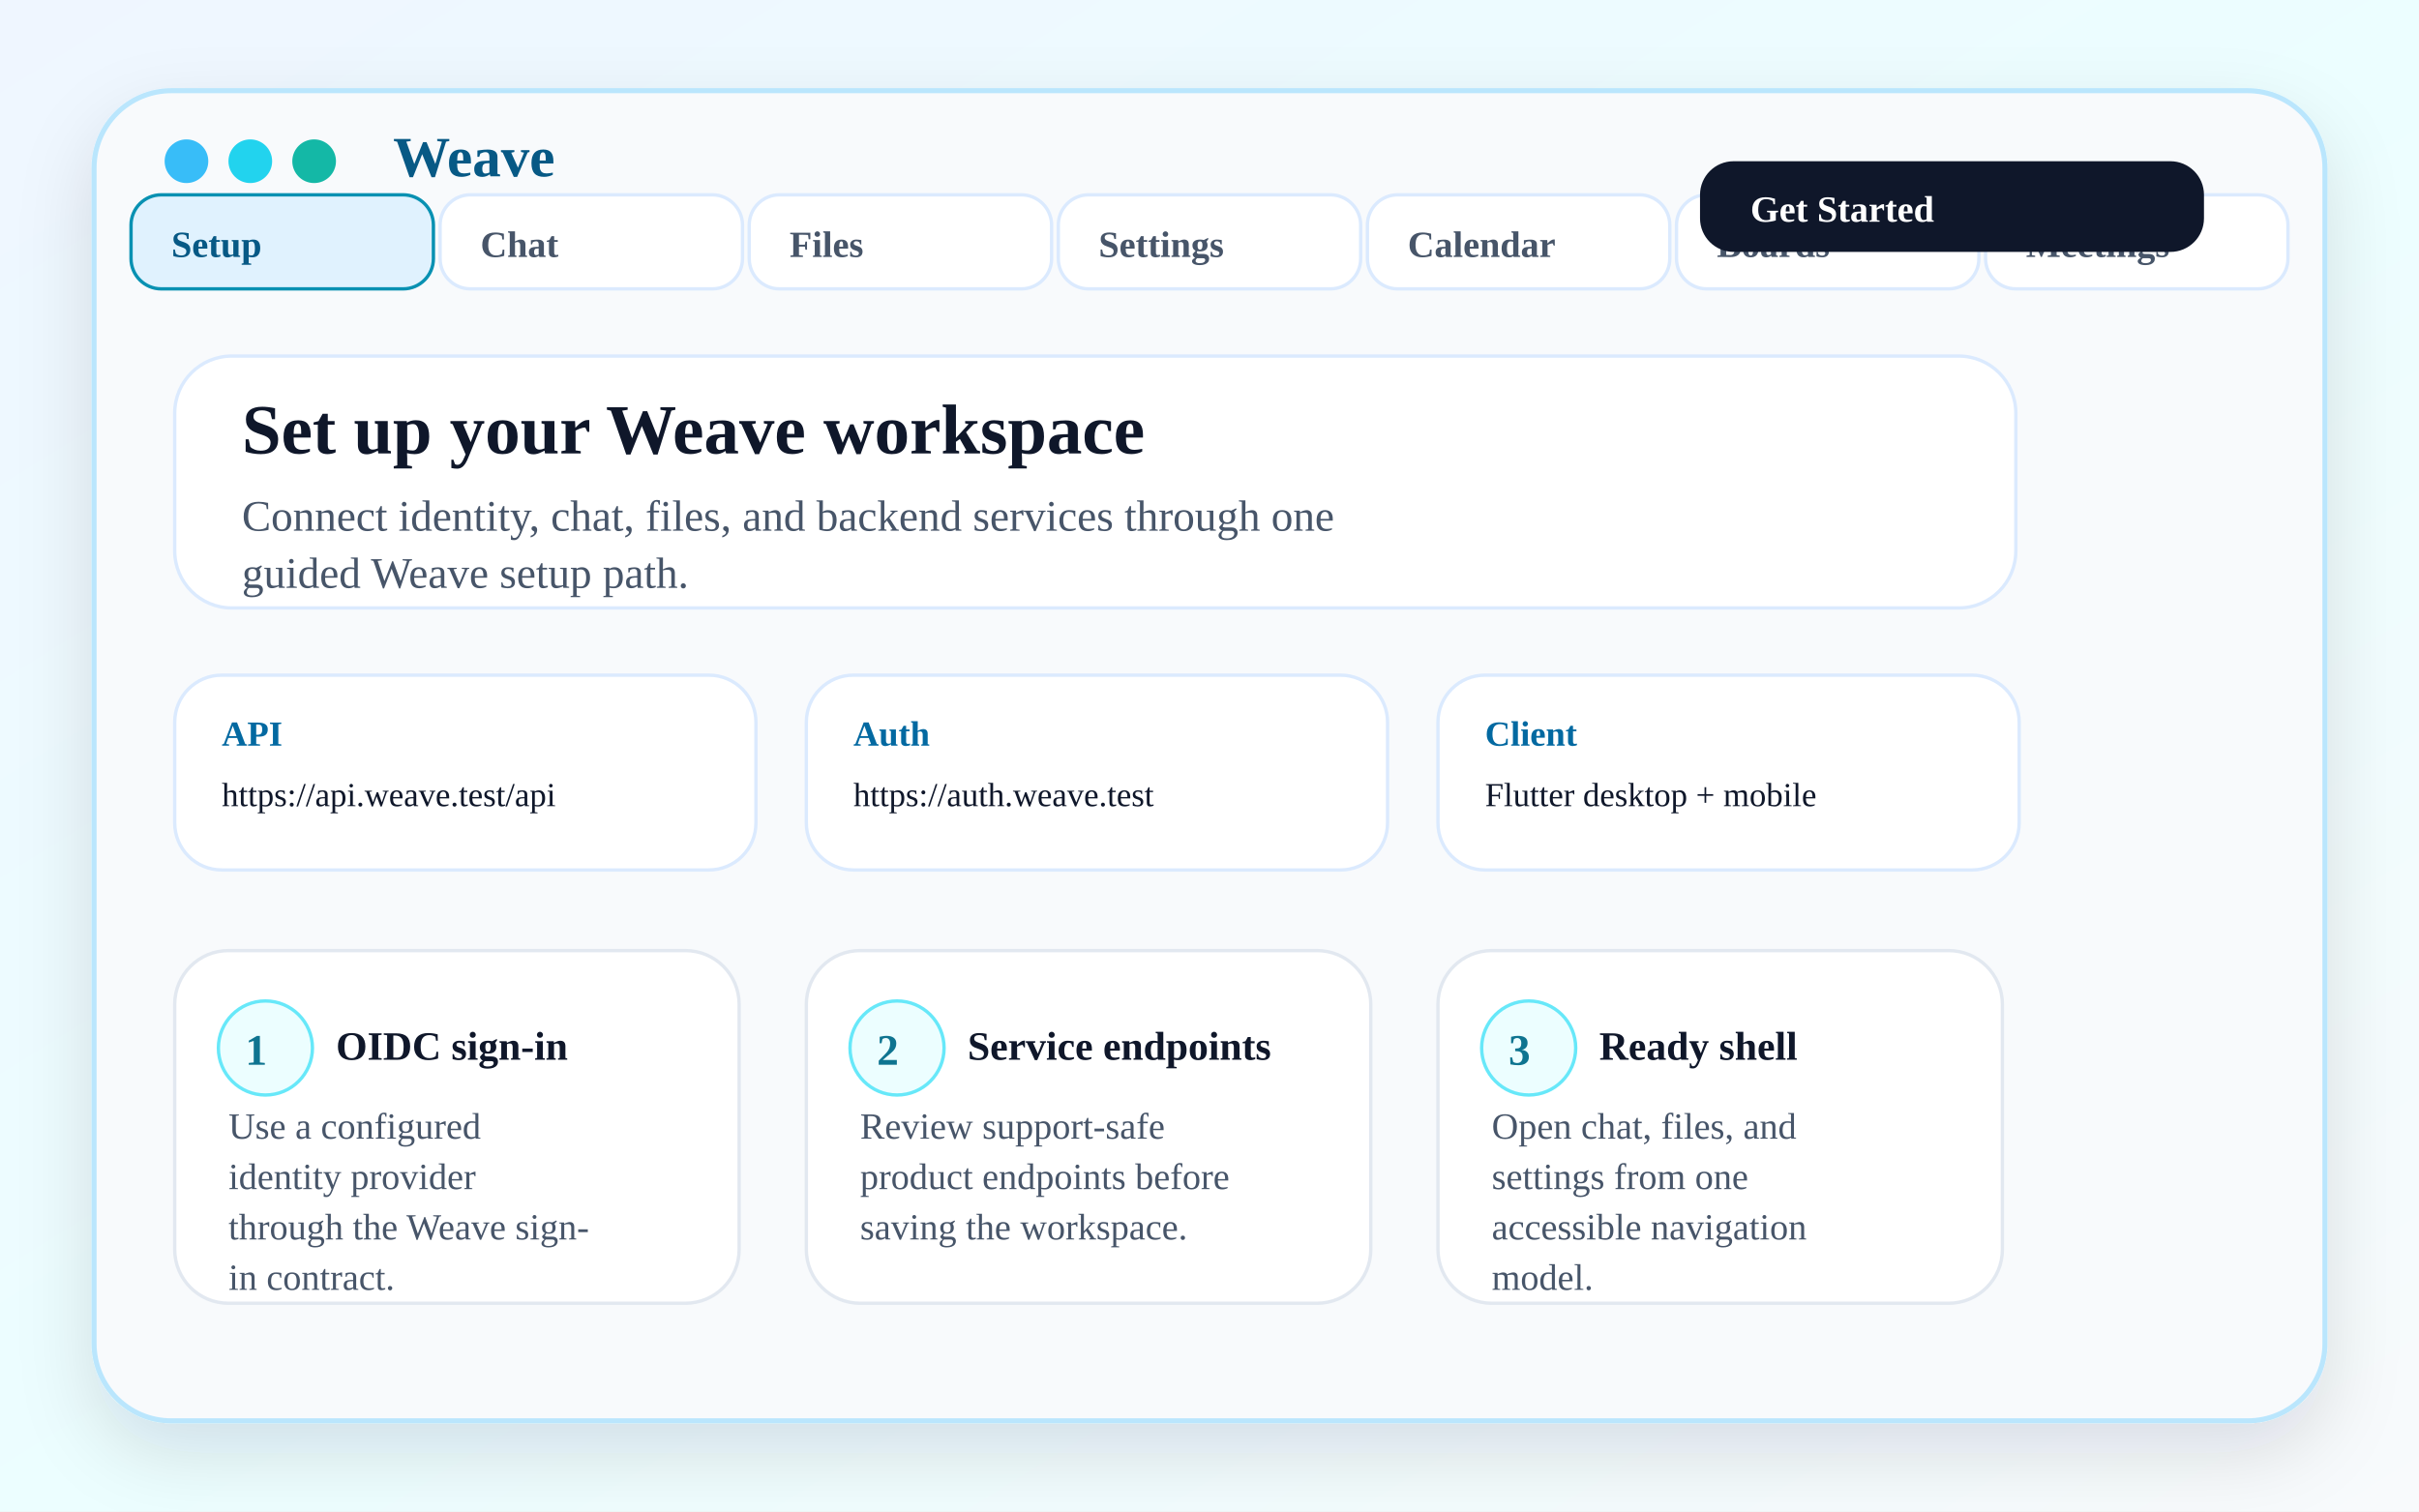
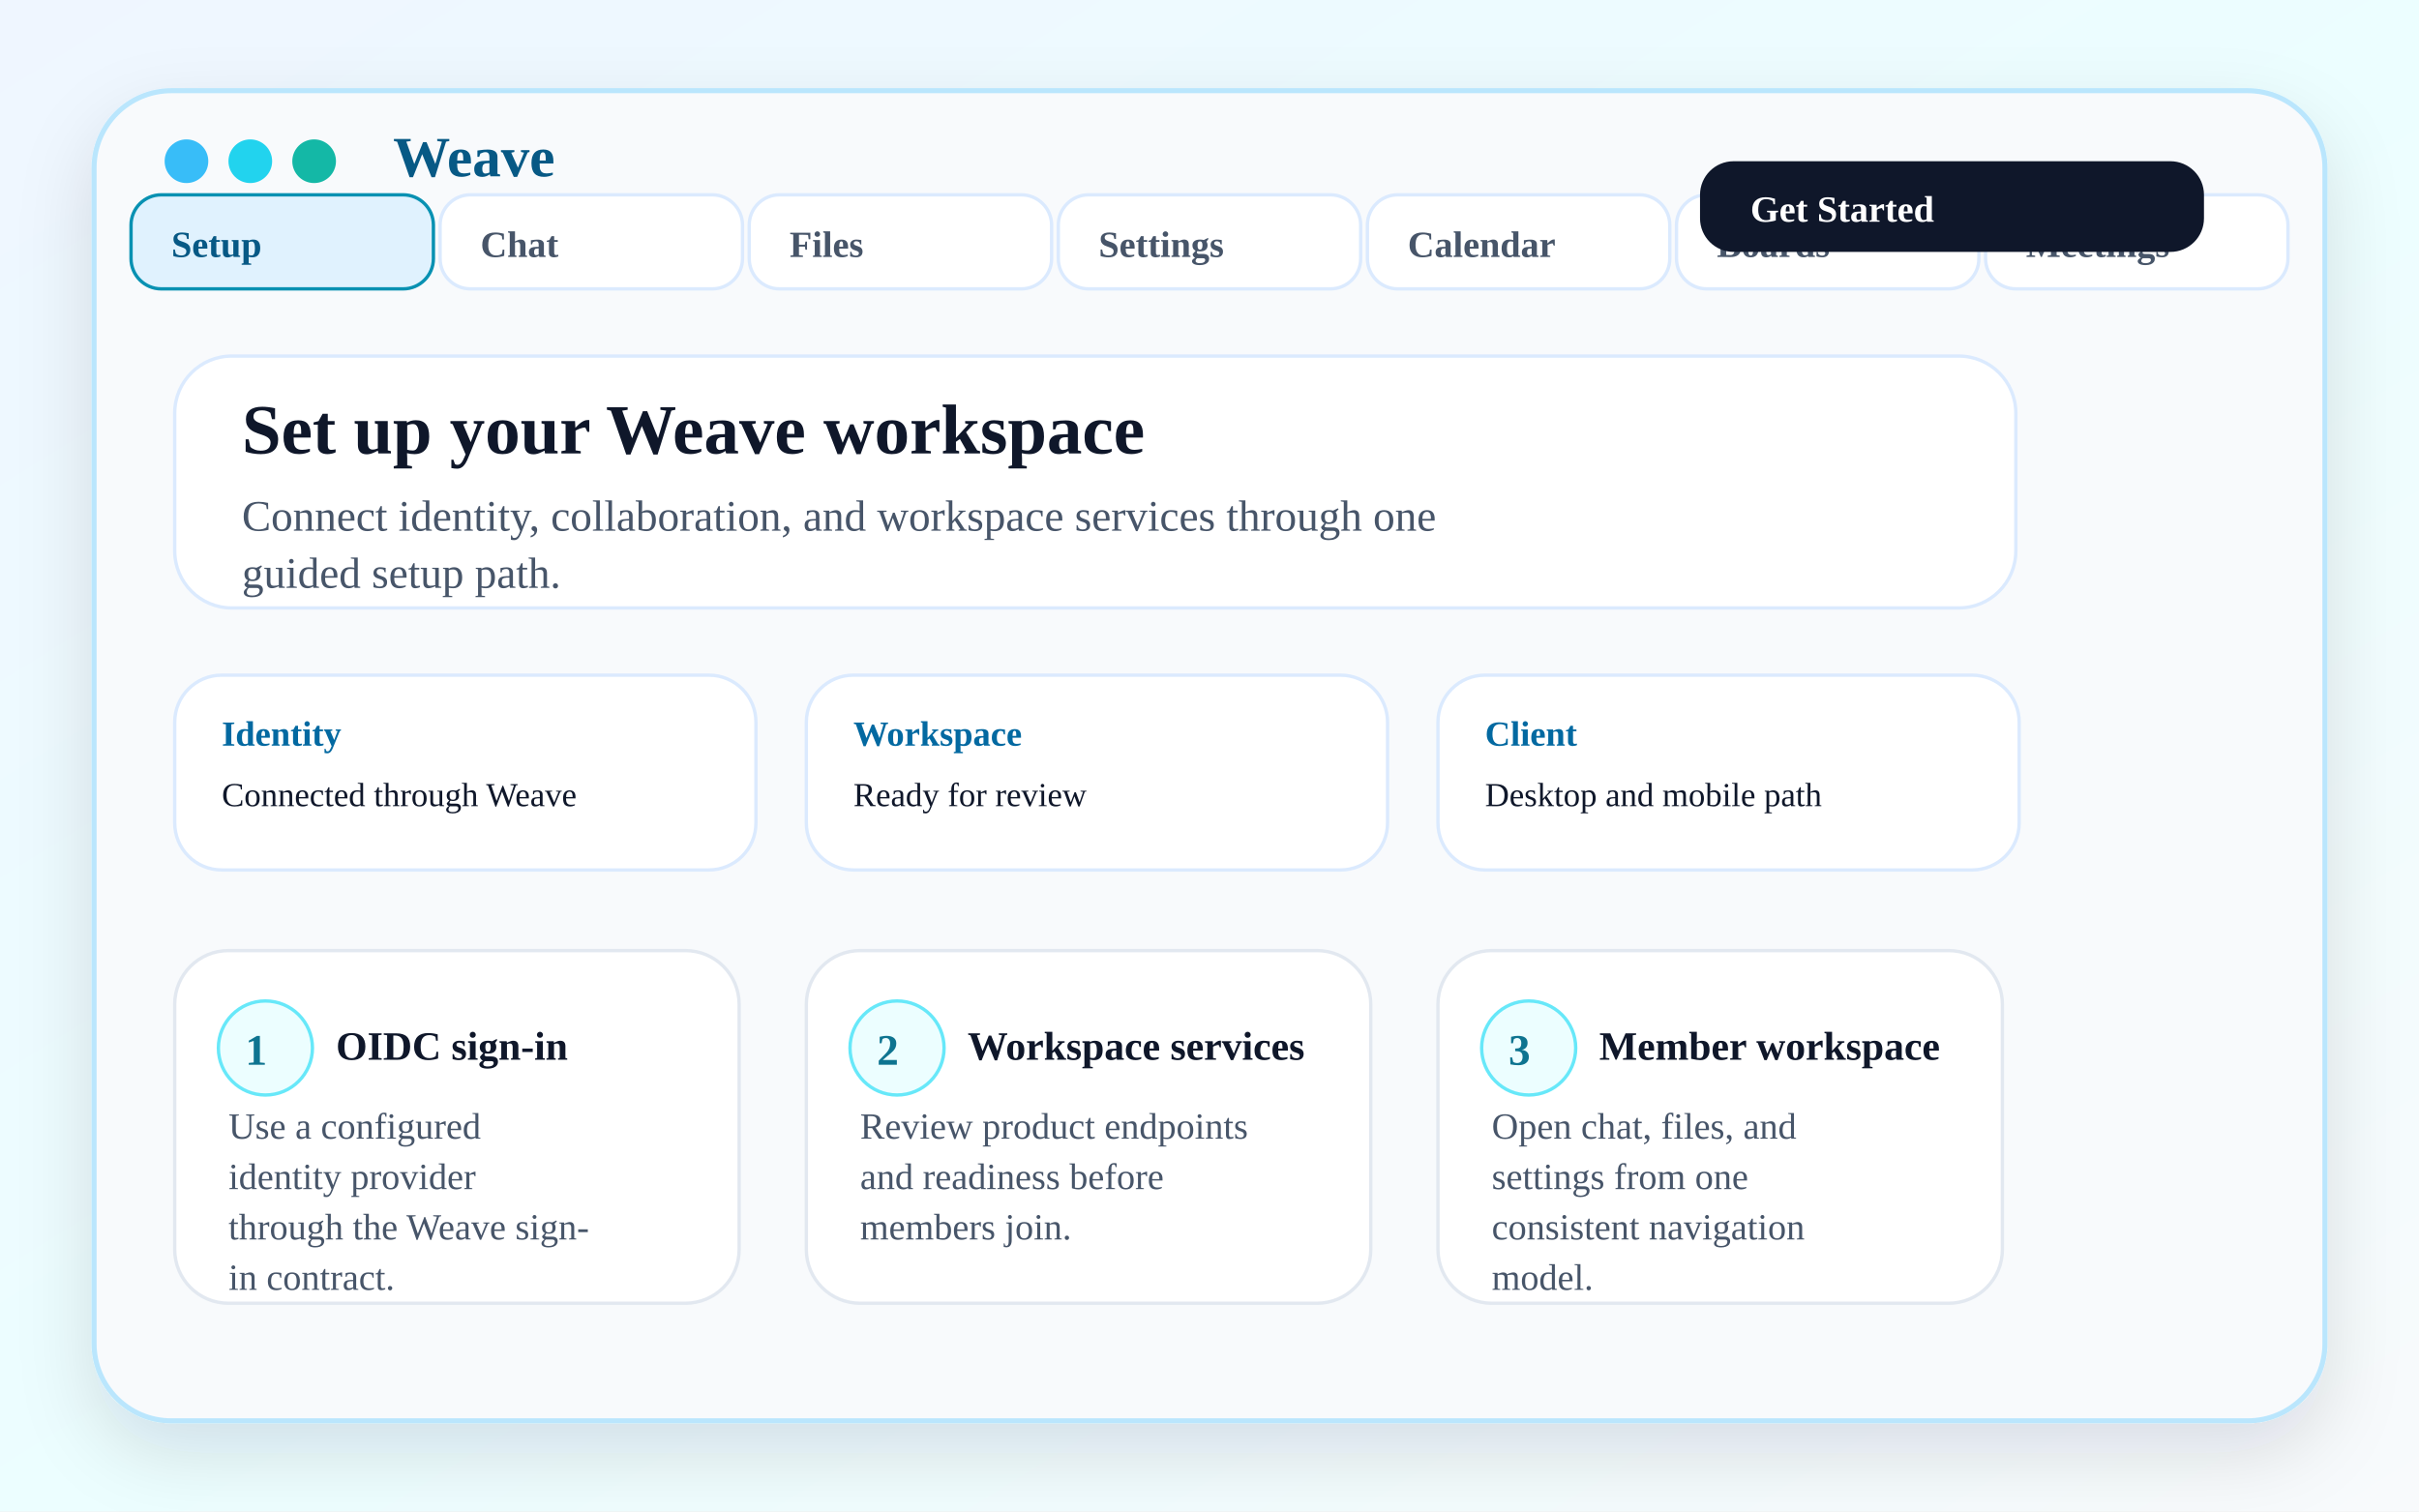
<svg xmlns="http://www.w3.org/2000/svg" width="1440" height="900" viewBox="0 0 1440 900" role="img" aria-labelledby="title desc">
  <defs>
    <linearGradient id="bg" x1="0" y1="0" x2="1" y2="1">
      <stop offset="0" stop-color="#eff6ff" />
      <stop offset="0.52" stop-color="#ecfeff" />
      <stop offset="1" stop-color="#f8fafc" />
    </linearGradient>
    <filter id="shadow" x="-10%" y="-10%" width="120%" height="130%">
      <feDropShadow dx="0" dy="18" stdDeviation="22" flood-color="#0f172a" flood-opacity="0.12" />
    </filter>
  </defs>
  <rect width="1440" height="900" fill="url(#bg)" />
  <rect x="56" y="54" width="1328" height="792" rx="46" fill="#f8fafc" stroke="#bae6fd" stroke-width="3" filter="url(#shadow)" />
  <circle cx="111" cy="96" r="13" fill="#38bdf8" />
  <circle cx="149" cy="96" r="13" fill="#22d3ee" />
  <circle cx="187" cy="96" r="13" fill="#14b8a6" />
  <text x="234" y="105" font-size="34" font-weight="900" fill="#075985">Weave</text>
  <rect x="78" y="116" width="180" height="56" rx="18" fill="#e0f2fe" stroke="#0891b2" stroke-width="2" />
  <text x="102" y="153" font-size="22" font-weight="700" fill="#075985">Setup</text>
  <rect x="262" y="116" width="180" height="56" rx="18" fill="#ffffff" stroke="#dbeafe" stroke-width="2" />
  <text x="286" y="153" font-size="22" font-weight="700" fill="#475569">Chat</text>
  <rect x="446" y="116" width="180" height="56" rx="18" fill="#ffffff" stroke="#dbeafe" stroke-width="2" />
  <text x="470" y="153" font-size="22" font-weight="700" fill="#475569">Files</text>
  <rect x="630" y="116" width="180" height="56" rx="18" fill="#ffffff" stroke="#dbeafe" stroke-width="2" />
  <text x="654" y="153" font-size="22" font-weight="700" fill="#475569">Settings</text>
  <rect x="814" y="116" width="180" height="56" rx="18" fill="#ffffff" stroke="#dbeafe" stroke-width="2" />
  <text x="838" y="153" font-size="22" font-weight="700" fill="#475569">Calendar</text>
  <rect x="998" y="116" width="180" height="56" rx="18" fill="#ffffff" stroke="#dbeafe" stroke-width="2" />
  <text x="1022" y="153" font-size="22" font-weight="700" fill="#475569">Boards</text>
  <rect x="1182" y="116" width="180" height="56" rx="18" fill="#ffffff" stroke="#dbeafe" stroke-width="2" />
  <text x="1206" y="153" font-size="22" font-weight="700" fill="#475569">Meetings</text>
  <rect x="104" y="212" width="1096" height="150" rx="34" fill="#ffffff" stroke="#dbeafe" stroke-width="2" />
  <text x="144" y="270" font-size="42" font-weight="900" fill="#0f172a">Set up your Weave workspace</text>
-   <text x="144" y="316" font-size="26" font-weight="400" fill="#475569">Connect identity, chat, files, and backend services through one</text>
-   <text x="144" y="350" font-size="26" font-weight="400" fill="#475569">guided Weave setup path.</text>
+   <text x="144" y="316" font-size="26" font-weight="400" fill="#475569">Connect identity, collaboration, and workspace services through one</text>
+   <text x="144" y="350" font-size="26" font-weight="400" fill="#475569">guided setup path.</text>
  <rect x="104" y="402" width="346" height="116" rx="28" fill="#ffffff" stroke="#dbeafe" stroke-width="2" />
-   <text x="132" y="444" font-size="21" font-weight="700" fill="#0369a1">API</text>
-   <text x="132" y="480" font-size="20" font-weight="400" fill="#0f172a">https://api.weave.test/api</text>
+   <text x="132" y="444" font-size="21" font-weight="700" fill="#0369a1">Identity</text>
+   <text x="132" y="480" font-size="20" font-weight="400" fill="#0f172a">Connected through Weave</text>
  <rect x="480" y="402" width="346" height="116" rx="28" fill="#ffffff" stroke="#dbeafe" stroke-width="2" />
-   <text x="508" y="444" font-size="21" font-weight="700" fill="#0369a1">Auth</text>
-   <text x="508" y="480" font-size="20" font-weight="400" fill="#0f172a">https://auth.weave.test</text>
+   <text x="508" y="444" font-size="21" font-weight="700" fill="#0369a1">Workspace</text>
+   <text x="508" y="480" font-size="20" font-weight="400" fill="#0f172a">Ready for review</text>
  <rect x="856" y="402" width="346" height="116" rx="28" fill="#ffffff" stroke="#dbeafe" stroke-width="2" />
  <text x="884" y="444" font-size="21" font-weight="700" fill="#0369a1">Client</text>
-   <text x="884" y="480" font-size="20" font-weight="400" fill="#0f172a">Flutter desktop + mobile</text>
+   <text x="884" y="480" font-size="20" font-weight="400" fill="#0f172a">Desktop and mobile path</text>
  <rect x="104" y="566" width="336" height="210" rx="32" fill="#ffffff" stroke="#e2e8f0" stroke-width="2" />
  <circle cx="158" cy="624" r="28" fill="#ecfeff" stroke="#67e8f9" stroke-width="2" />
  <text x="146" y="634" font-size="26" font-weight="800" fill="#0e7490">1</text>
  <text x="200" y="631" font-size="24" font-weight="800" fill="#0f172a">OIDC sign-in</text>
  <text x="136" y="678" font-size="22" font-weight="400" fill="#475569">Use a configured</text>
  <text x="136" y="708" font-size="22" font-weight="400" fill="#475569">identity provider</text>
  <text x="136" y="738" font-size="22" font-weight="400" fill="#475569">through the Weave sign-</text>
  <text x="136" y="768" font-size="22" font-weight="400" fill="#475569">in contract.</text>
  <rect x="480" y="566" width="336" height="210" rx="32" fill="#ffffff" stroke="#e2e8f0" stroke-width="2" />
  <circle cx="534" cy="624" r="28" fill="#ecfeff" stroke="#67e8f9" stroke-width="2" />
  <text x="522" y="634" font-size="26" font-weight="800" fill="#0e7490">2</text>
-   <text x="576" y="631" font-size="24" font-weight="800" fill="#0f172a">Service endpoints</text>
-   <text x="512" y="678" font-size="22" font-weight="400" fill="#475569">Review support-safe</text>
-   <text x="512" y="708" font-size="22" font-weight="400" fill="#475569">product endpoints before</text>
-   <text x="512" y="738" font-size="22" font-weight="400" fill="#475569">saving the workspace.</text>
+   <text x="576" y="631" font-size="24" font-weight="800" fill="#0f172a">Workspace services</text>
+   <text x="512" y="678" font-size="22" font-weight="400" fill="#475569">Review product endpoints</text>
+   <text x="512" y="708" font-size="22" font-weight="400" fill="#475569">and readiness before</text>
+   <text x="512" y="738" font-size="22" font-weight="400" fill="#475569">members join.</text>
  <rect x="856" y="566" width="336" height="210" rx="32" fill="#ffffff" stroke="#e2e8f0" stroke-width="2" />
  <circle cx="910" cy="624" r="28" fill="#ecfeff" stroke="#67e8f9" stroke-width="2" />
  <text x="898" y="634" font-size="26" font-weight="800" fill="#0e7490">3</text>
-   <text x="952" y="631" font-size="24" font-weight="800" fill="#0f172a">Ready shell</text>
+   <text x="952" y="631" font-size="24" font-weight="800" fill="#0f172a">Member workspace</text>
  <text x="888" y="678" font-size="22" font-weight="400" fill="#475569">Open chat, files, and</text>
  <text x="888" y="708" font-size="22" font-weight="400" fill="#475569">settings from one</text>
-   <text x="888" y="738" font-size="22" font-weight="400" fill="#475569">accessible navigation</text>
+   <text x="888" y="738" font-size="22" font-weight="400" fill="#475569">consistent navigation</text>
  <text x="888" y="768" font-size="22" font-weight="400" fill="#475569">model.</text>
  <rect x="1012" y="96" width="300" height="54" rx="20" fill="#0f172a" />
  <text x="1042" y="132" font-size="22" font-weight="800" fill="#ffffff">Get Started</text>
</svg>
